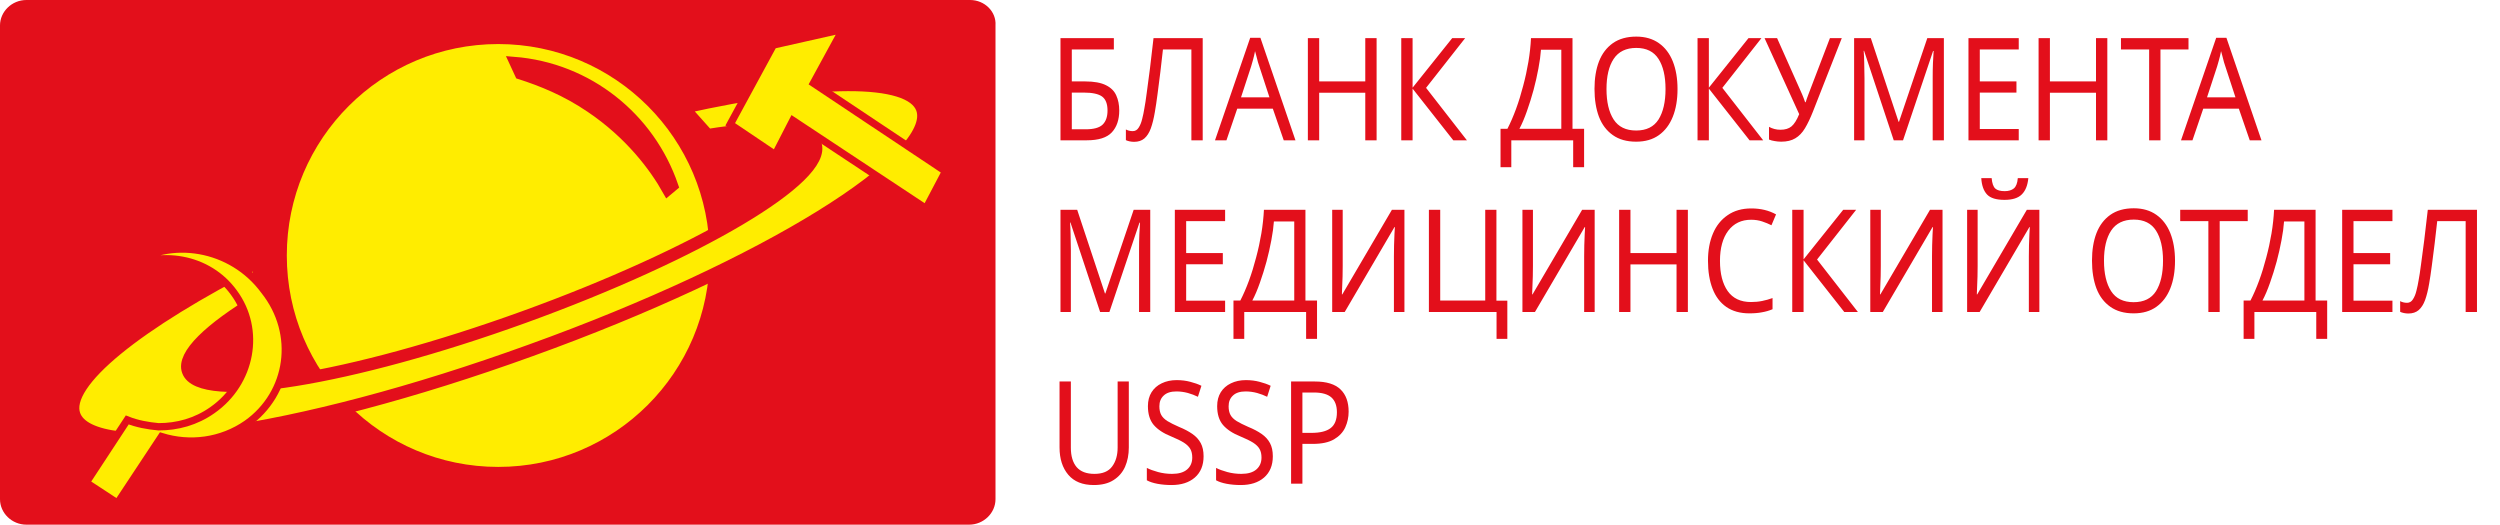
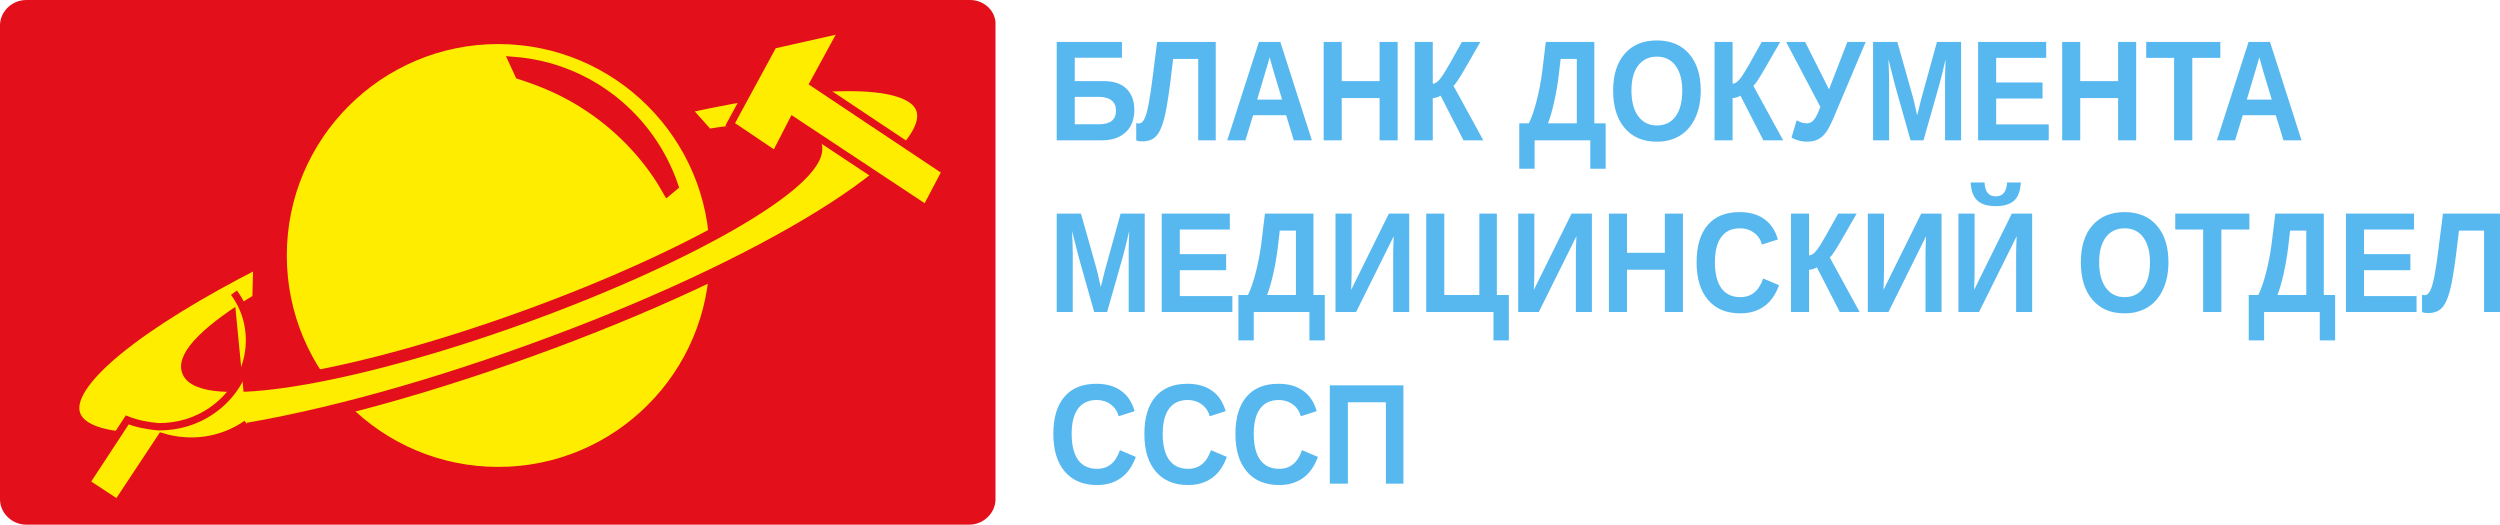
<svg xmlns="http://www.w3.org/2000/svg" version="1.1" id="Слой_1" x="0px" y="0px" viewBox="0 0 255.4 53.6" style="enable-background:new 0 0 255.4 53.6;" xml:space="preserve">
-   <style type="text/css">
+   <defs id="defs6" />
+   <style type="text/css" id="style1">
	.st0{fill:#E30F1B;}
	.st1{fill:#FFED00;stroke:#E30F1B;stroke-width:3;stroke-miterlimit:10;}
	.st2{fill:#E30F1B;stroke:#E30F1B;stroke-miterlimit:10;}
	.st3{fill:#FFED00;stroke:#E30F1B;stroke-width:1.25;stroke-miterlimit:10;}
	.st4{fill:#FFED00;stroke:#E30F1B;stroke-width:0.75;stroke-miterlimit:10;}
	.st5{font-family:'Arial-BoldMT';}
	.st6{font-size:14.616px;}
+ 	.st7{fill:#57b8f0;}
</style>
-   <path class="st0" d="M99.1,0H2.7C1.2,0,0,1.2,0,2.6V51c0,1.4,1.2,2.6,2.7,2.6H99c1.5,0,2.7-1.2,2.7-2.6V2.6  C101.8,1.2,100.6,0,99.1,0z" />
-   <circle class="st1" cx="50.9" cy="26.1" r="23.1" />
-   <path class="st2" d="M53.1,7.6c2.2,0.7,4.7,1.7,7.2,3.4c4,2.7,6.5,6,7.9,8.5l0.6-0.5c-2.4-7-8.7-12.1-16.3-12.7L53.1,7.6z" />
-   <path class="st3" d="M54.2,35.8c-24,8.7-44.8,11.6-46.6,6.6c-1.2-3.3,6.5-9.4,18.9-15.7l-0.1,3.9c-5,3-7.8,5.7-7.2,7.3  c1.2,3.4,16.6,0.9,34.3-5.5s31.1-14.3,29.8-17.7c-0.6-1.7-4.8-1.9-11-0.9L69.8,11C83.3,8,93,7.8,94.2,11.1  C96,16.1,78.1,27.2,54.2,35.8z" />
-   <polygon class="st4" points="86.1,3 83.1,8.5 96.6,17.5 94.6,21.3 81,12.3 79.2,15.8 74.6,12.7 79,4.6 " />
-   <path class="st4" d="M25.2,43.3c-2.6,1.8-5.8,2.2-8.7,1.3L12,51.4l-3.2-2.1l4.2-6.4l0,0c1,0.4,2.1,0.6,3.2,0.7  c1.9,0,3.8-0.5,5.5-1.7c4-2.8,5-8.2,2.2-12c-2.6-3.6-7.6-4.5-11.6-2.2c0.2-0.2,0.5-0.4,0.7-0.5c4.4-3.1,10.7-2,14,2.5  C30.5,34.1,29.6,40.2,25.2,43.3z" />
-   <text transform="matrix(0.8812 0 0 1 107.0859 14.3335)" class="st0 st5 st6">БЛАНК ДОКУМЕНТА </text>
-   <text transform="matrix(0.8812 0 0 1 107.0859 31.8716)" class="st0 st5 st6">МЕДИЦИНСКИЙ ОТДЕЛ </text>
-   <text transform="matrix(0.8812 0 0 1 107.0859 49.4106)" class="st0 st5 st6">USSP</text>
+   <path class="st0" d="M99.1,0H2.7C1.2,0,0,1.2,0,2.6V51c0,1.4,1.2,2.6,2.7,2.6H99c1.5,0,2.7-1.2,2.7-2.6V2.6 C101.8,1.2,100.6,0,99.1,0z" id="path1" />
+   <circle class="st1" cx="50.9" cy="26.1" r="23.1" id="circle1" />
+   <path class="st2" d="M53.1,7.6c2.2,0.7,4.7,1.7,7.2,3.4c4,2.7,6.5,6,7.9,8.5l0.6-0.5c-2.4-7-8.7-12.1-16.3-12.7L53.1,7.6z" id="path2" />
+   <path class="st3" d="M54.2,35.8c-24,8.7-44.8,11.6-46.6,6.6c-1.2-3.3,6.5-9.4,18.9-15.7l-0.1,3.9c-5,3-7.8,5.7-7.2,7.3 c1.2,3.4,16.6,0.9,34.3-5.5s31.1-14.3,29.8-17.7c-0.6-1.7-4.8-1.9-11-0.9L69.8,11C83.3,8,93,7.8,94.2,11.1 C96,16.1,78.1,27.2,54.2,35.8z" id="path3" />
+   <polygon class="st4" points="86.1,3 83.1,8.5 96.6,17.5 94.6,21.3 81,12.3 79.2,15.8 74.6,12.7 79,4.6 " id="polygon3" />
+   <path class="st4" d="M25.2,43.3c-2.6,1.8-5.8,2.2-8.7,1.3L12,51.4l-3.2-2.1l4.2-6.4l0,0c1,0.4,2.1,0.6,3.2,0.7 c1.9,0,3.8-0.5,5.5-1.7c4-2.8,5-8.2,2.2-12,c-2.6-3.6-7.6-4.5-11.6-2.2c0.2-0.2,0.5-0.4,0.7-0.5c4.4-3.1,10.7-2,14,2.5 C30.5,34.1,29.6,40.2,25.2,43.3z" id="path4" />
+   <text transform="matrix(0.8812 0 0 1 107.0859 14.3335)" class="st7 st5 st6" id="text4" style="-inkscape-font-specification:'Arial, Bold';font-family:Arial;font-weight:bold;font-style:normal;font-stretch:normal;font-variant:normal;font-size:14.615px;font-variant-ligatures:normal;font-variant-caps:normal;font-variant-numeric:normal;font-variant-east-asian:normal">БЛАНК ДОКУМЕНТА </text>
+   <text transform="matrix(0.8812 0 0 1 107.0859 31.8716)" class="st7 st5 st6" id="text5" style="-inkscape-font-specification:'Arial, Bold';font-family:Arial;font-weight:bold;font-style:normal;font-stretch:normal;font-variant:normal;font-size:14.615px;font-variant-ligatures:normal;font-variant-caps:normal;font-variant-numeric:normal;font-variant-east-asian:normal">МЕДИЦИНСКИЙ ОТДЕЛ </text>
+   <text transform="matrix(0.8812 0 0 1 107.0859 49.4106)" class="st7 st5 st6" id="text6" style="-inkscape-font-specification:'Arial, Bold';font-family:Arial;font-weight:bold;font-style:normal;font-stretch:normal;font-variant:normal;font-size:14.615px;font-variant-ligatures:normal;font-variant-caps:normal;font-variant-numeric:normal;font-variant-east-asian:normal">СССП</text>
</svg>
